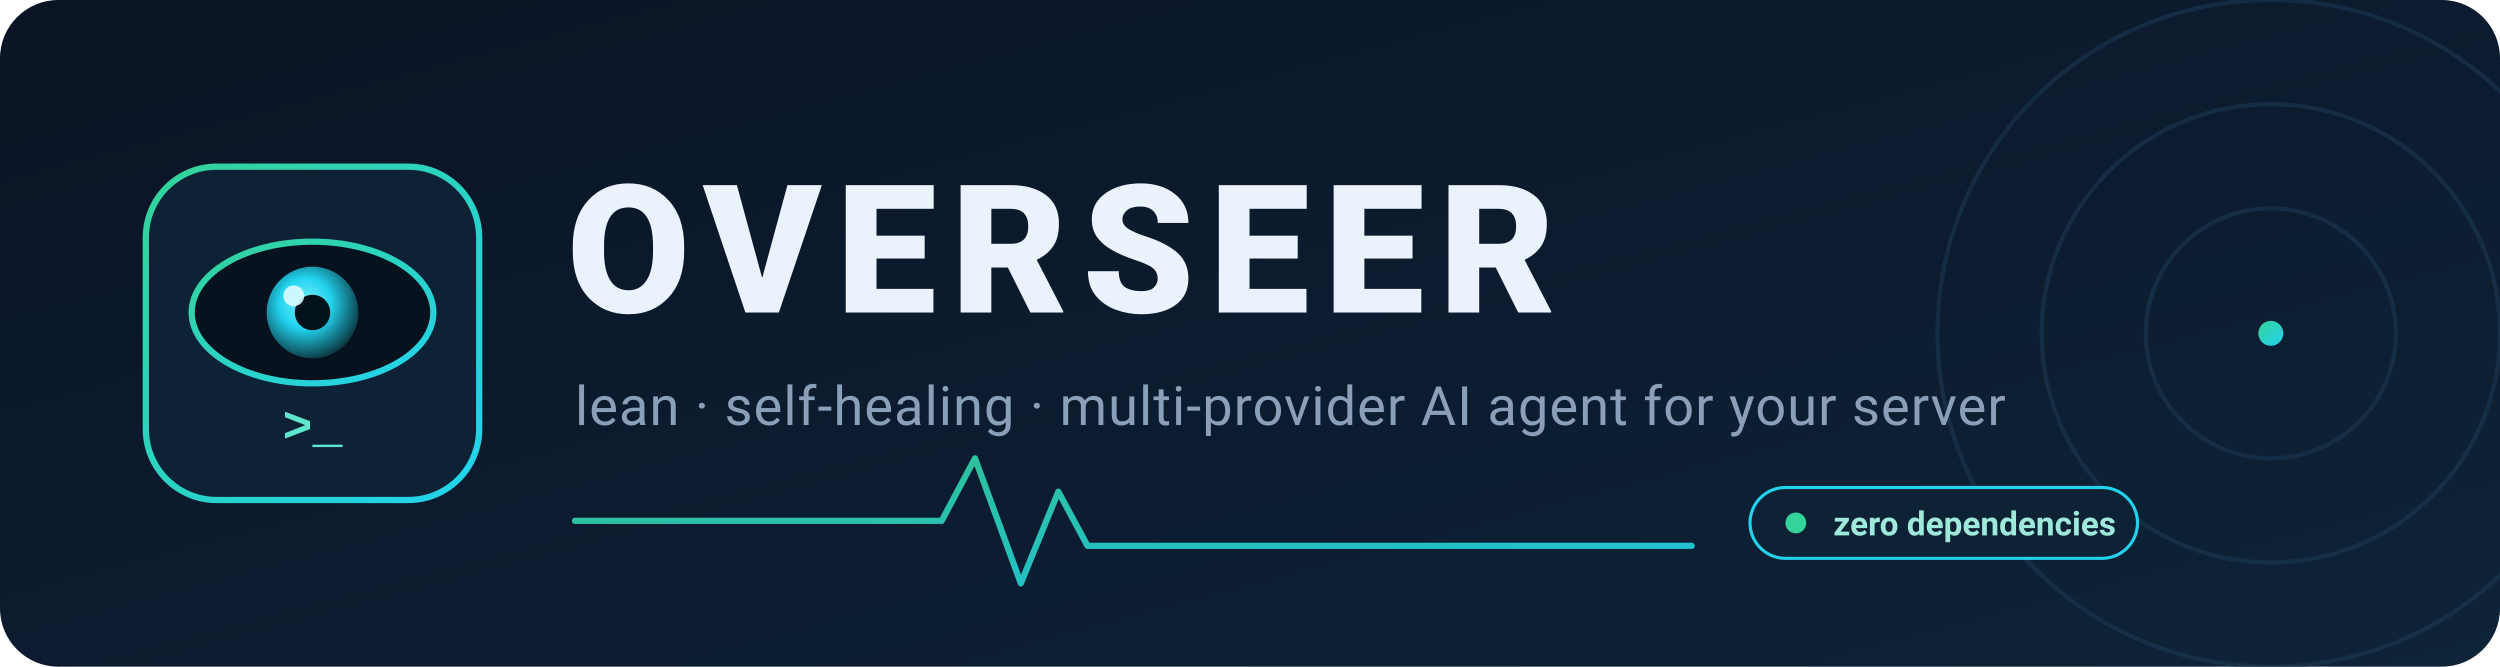
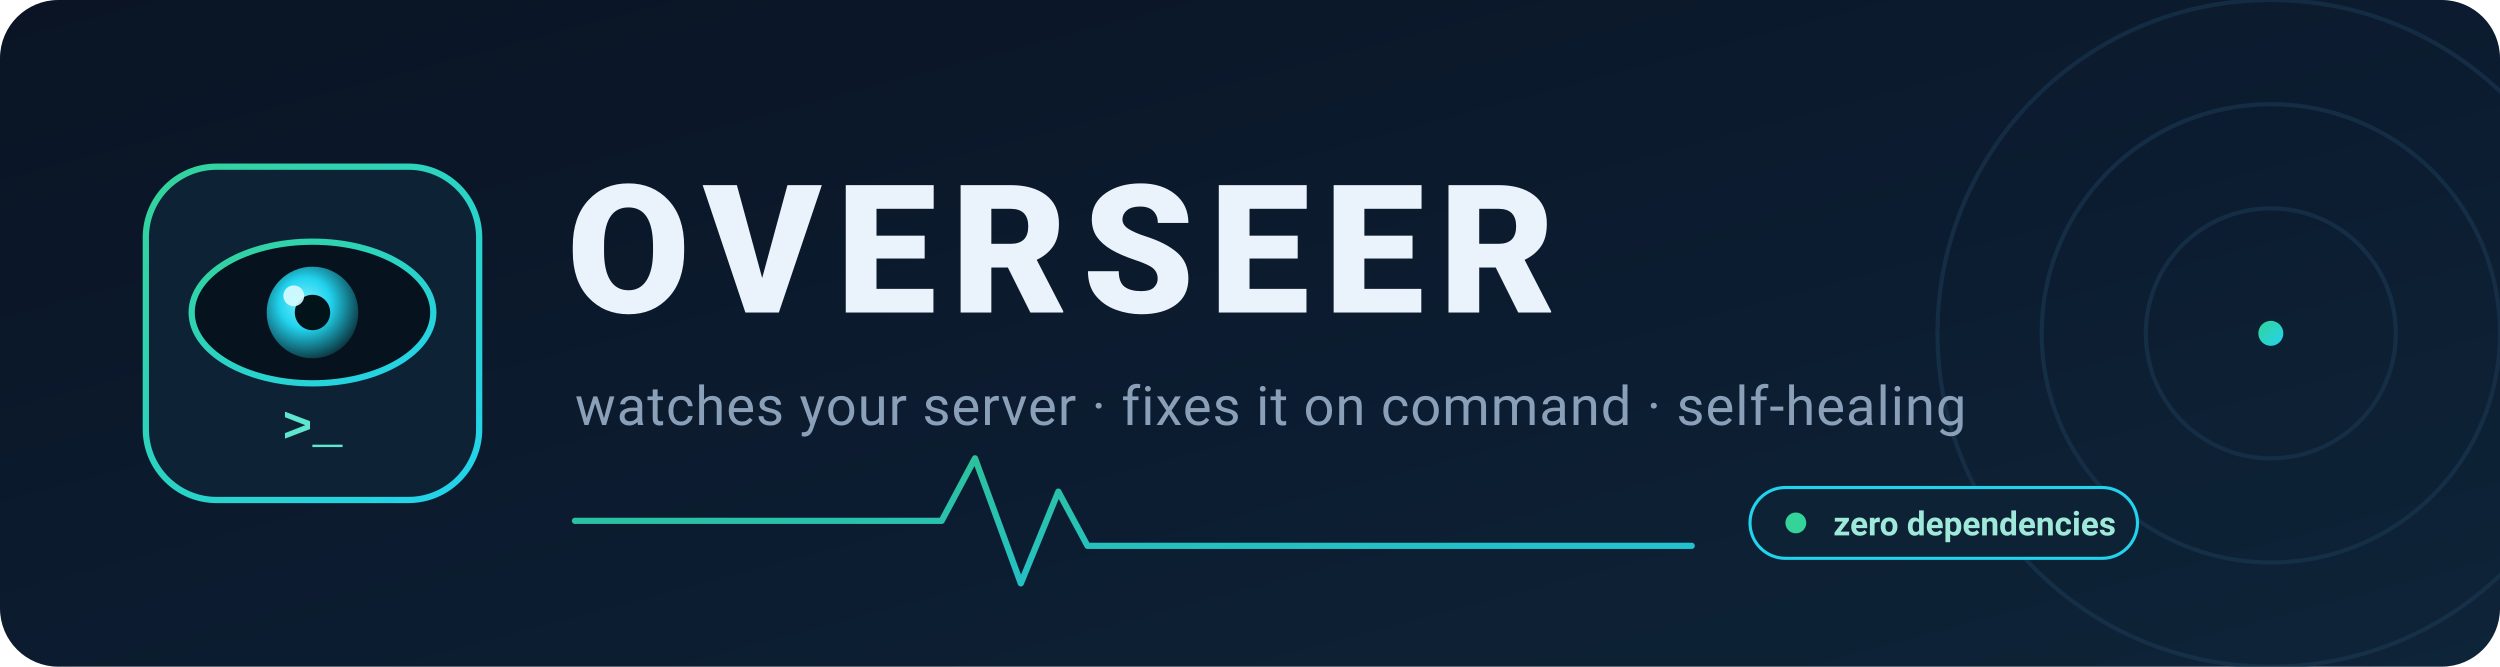
<svg xmlns="http://www.w3.org/2000/svg" viewBox="0 0 1200 320" font-family="'Segoe UI',Roboto,Helvetica,Arial,sans-serif">
  <defs>
    <linearGradient id="bg" x1="0" y1="0" x2="1" y2="1">
      <stop offset="0" stop-color="#0a1424" />
      <stop offset="0.55" stop-color="#0c1c30" />
      <stop offset="1" stop-color="#0e2438" />
    </linearGradient>
    <linearGradient id="acc" x1="0" y1="0" x2="1" y2="1">
      <stop offset="0" stop-color="#34d399" />
      <stop offset="1" stop-color="#22d3ee" />
    </linearGradient>
    <radialGradient id="iris" cx="0.42" cy="0.4" r="0.62">
      <stop offset="0" stop-color="#7df0ff" />
      <stop offset="0.45" stop-color="#22d3ee" />
      <stop offset="1" stop-color="#0b3a44" />
    </radialGradient>
  </defs>
  <rect width="1200" height="320" rx="28" fill="url(#bg)" />
  <g fill="none" stroke="#1c3a54" stroke-width="2" opacity="0.55">
    <circle cx="1090" cy="160" r="60" />
    <circle cx="1090" cy="160" r="110" />
    <circle cx="1090" cy="160" r="160" />
  </g>
  <circle cx="1090" cy="160" r="6" fill="url(#acc)" />
  <g transform="translate(70,80)">
    <rect width="160" height="160" rx="34" fill="#0e2236" stroke="url(#acc)" stroke-width="3" />
    <ellipse cx="80" cy="70" rx="58" ry="34" fill="#06121e" />
    <ellipse cx="80" cy="70" rx="58" ry="34" fill="none" stroke="url(#acc)" stroke-width="3" />
    <circle cx="80" cy="70" r="22" fill="url(#iris)" />
    <circle cx="80" cy="70" r="8.5" fill="#03131a" />
    <circle cx="71" cy="62" r="5" fill="#d6fbff" opacity="0.92" />
    <text x="80" y="132" text-anchor="middle" font-family="'Courier New',monospace" font-size="24" fill="#5fe6cf" font-weight="700">&gt;_</text>
  </g>
  <text x="272" y="150" font-size="86" font-weight="800" fill="#eaf2fb" letter-spacing="7">OVERSEER</text>
-   <text x="276" y="204" font-size="26" fill="#8aa0b8" letter-spacing="0.5">lean · self-healing · multi-provider AI agent for your server</text>
+   <text x="276" y="204" font-size="26" fill="#8aa0b8" letter-spacing="0.5">watches your server · fixes it on command · self-healing</text>
  <path d="M276 250 H452 l16 -30 22 60 18 -44 14 26 H812" fill="none" stroke="url(#acc)" stroke-width="3" stroke-linejoin="round" stroke-linecap="round" opacity="0.9" />
  <g transform="translate(840,234)">
    <rect x="0" y="0" width="186" height="34" rx="17" fill="#0e2236" stroke="#22d3ee" stroke-width="1.5" />
    <circle cx="22" cy="17" r="5" fill="#34d399" />
    <text x="40" y="23" font-size="16" fill="#9fe9da" font-weight="600">zero dependencies</text>
  </g>
</svg>
